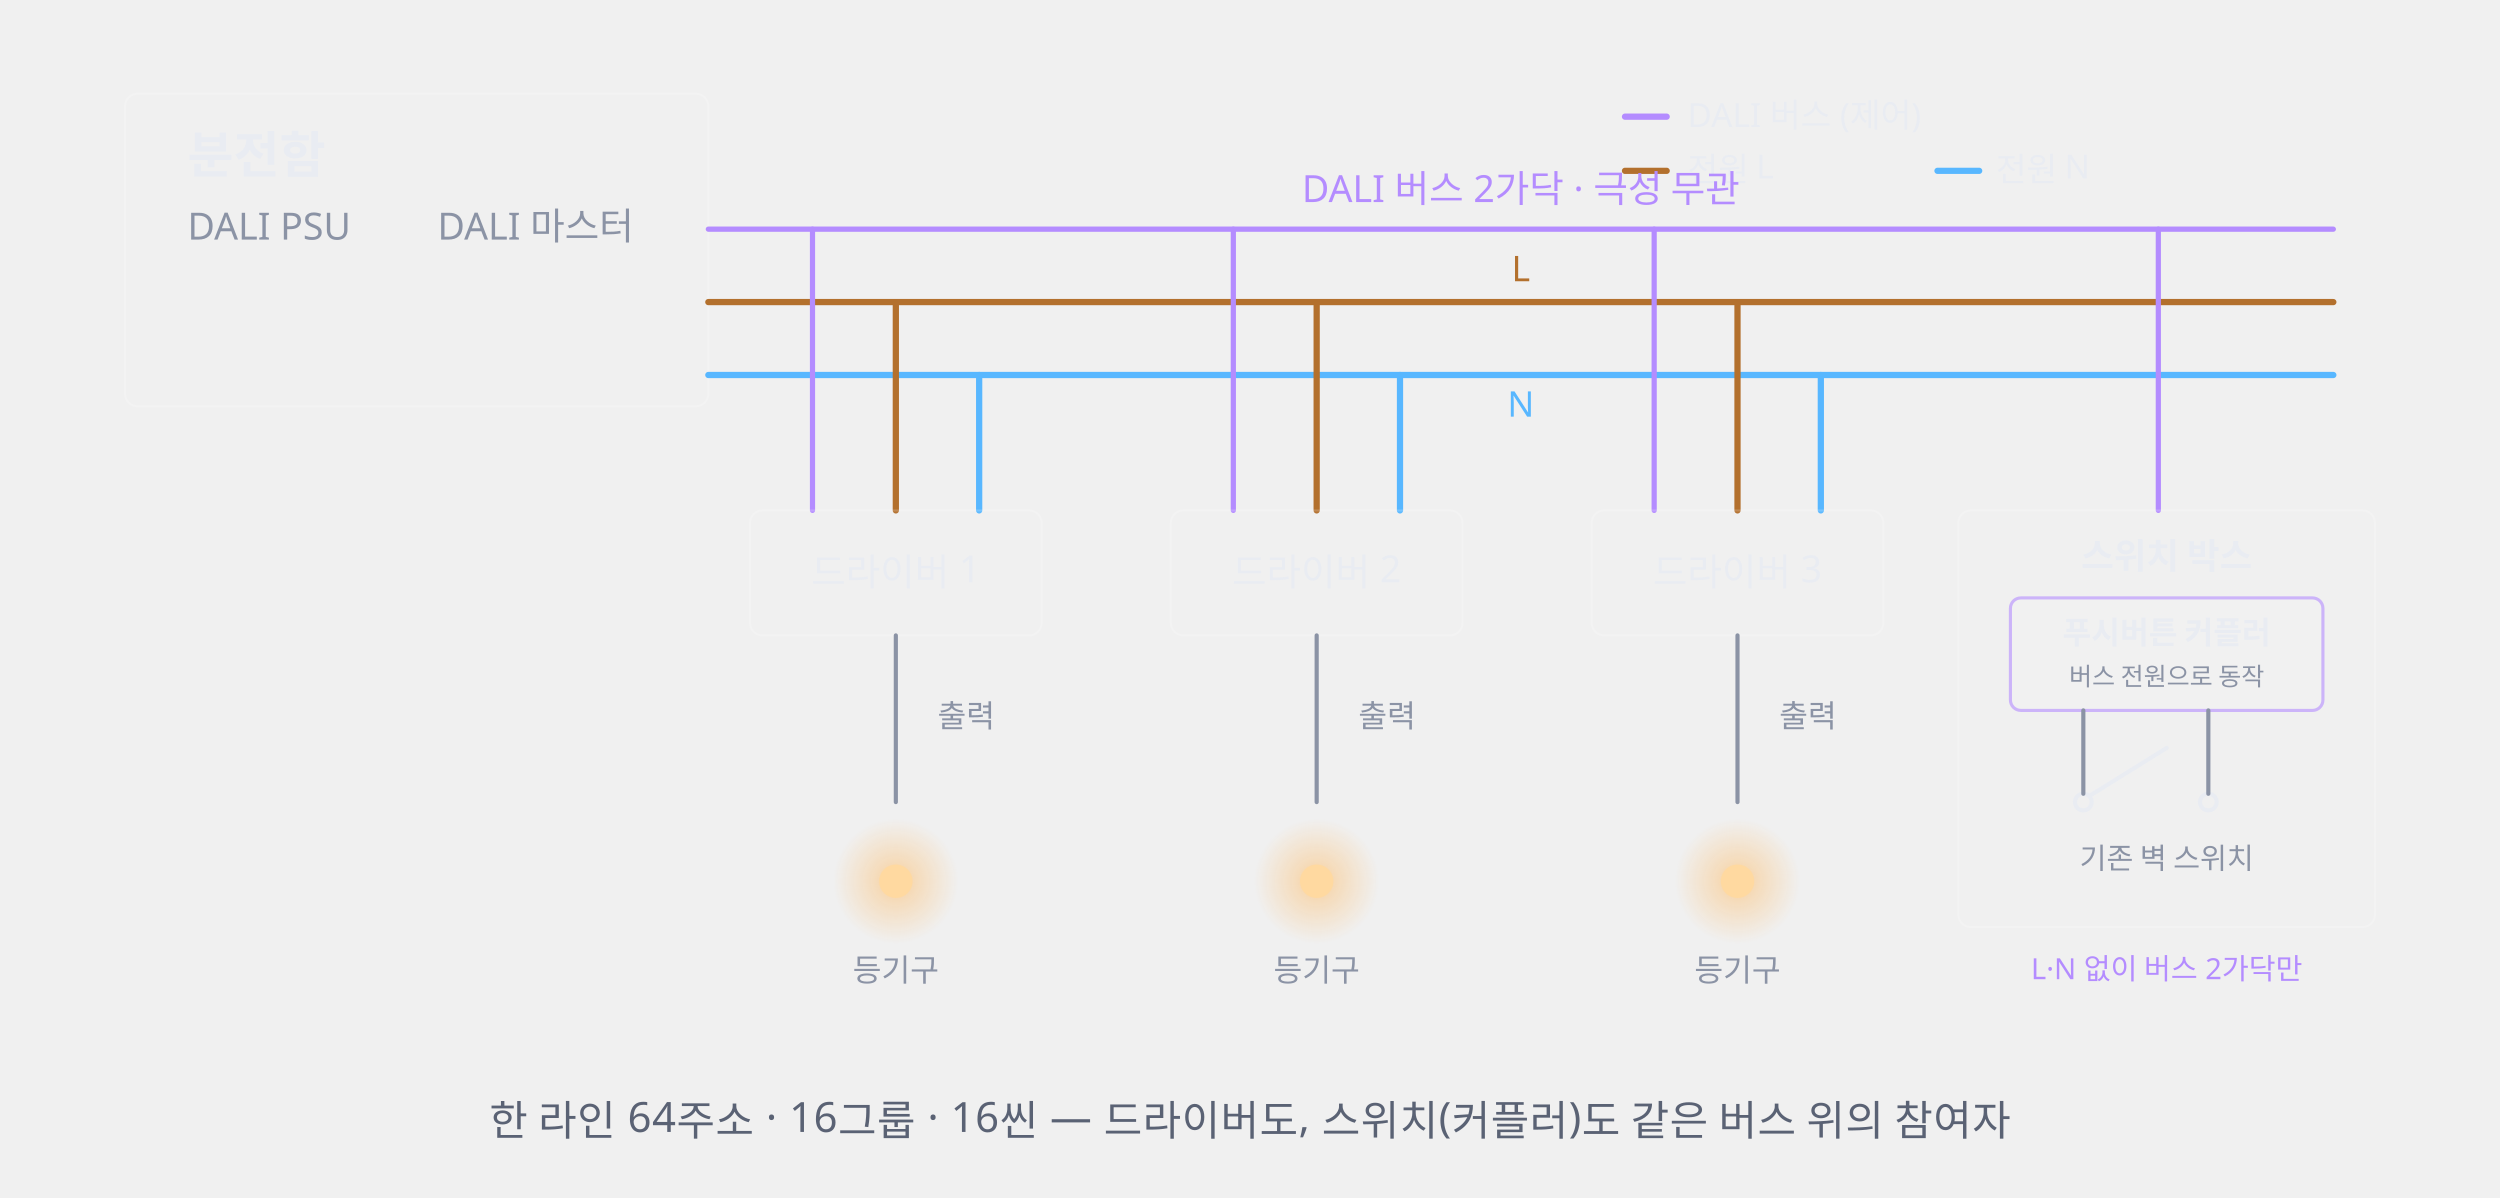
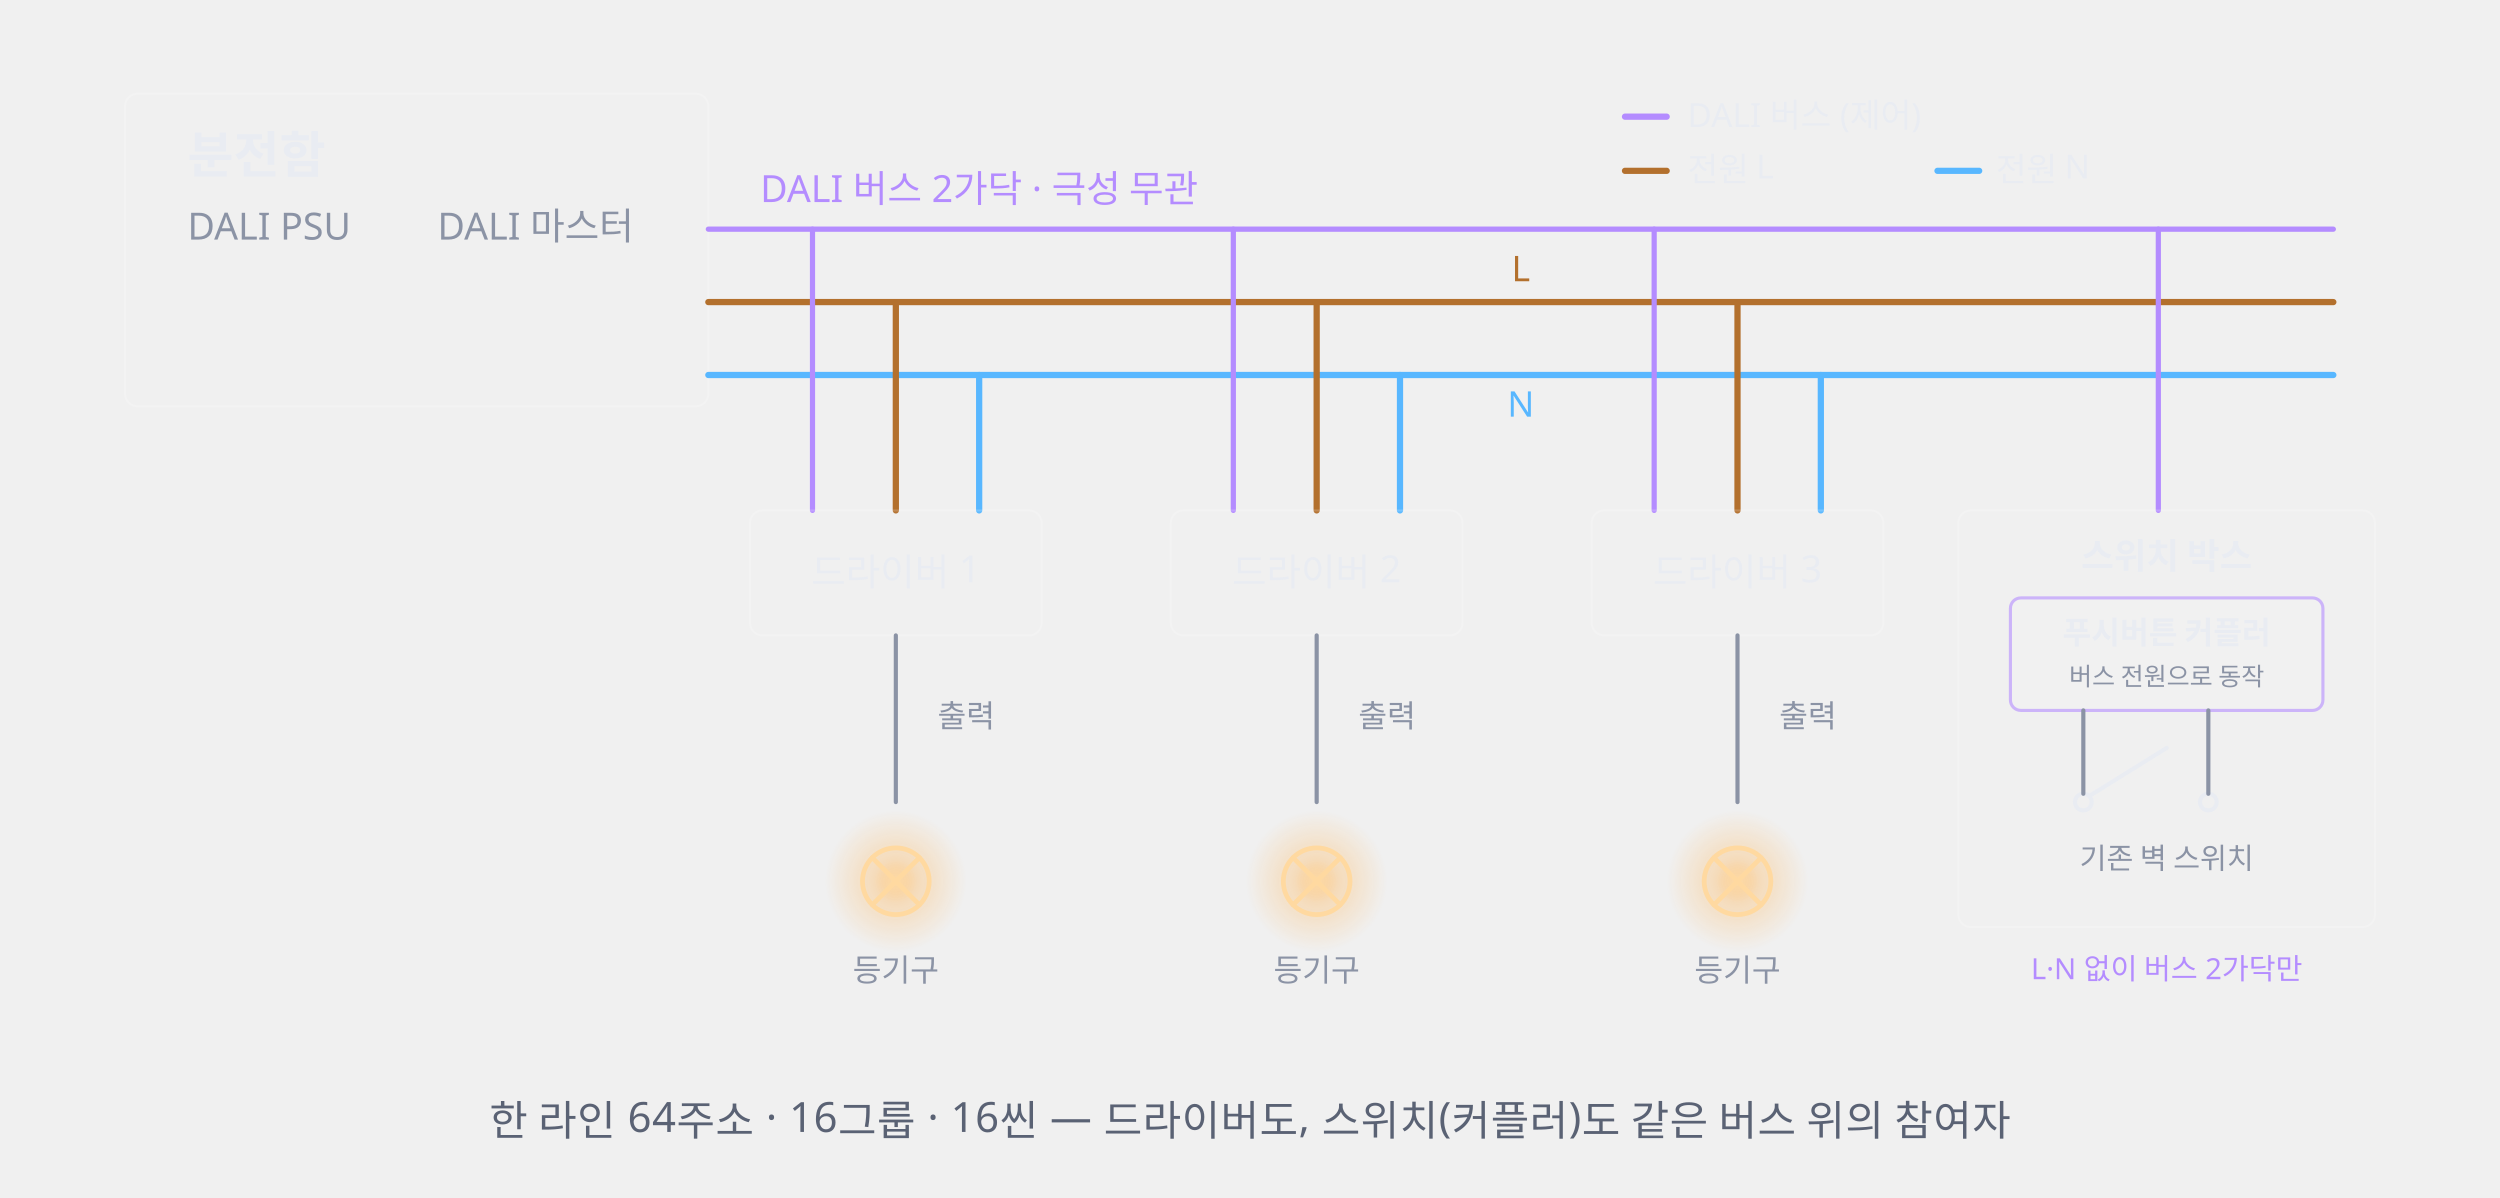
<svg xmlns="http://www.w3.org/2000/svg" viewBox="0 15 1200 575" font-family="Pretendard, Apple SD Gothic Neo, sans-serif">
  <defs>
    <radialGradient id="lampGlowDB" cx="50%" cy="50%" r="50%">
      <stop offset="0%" stop-color="#ffd9a0" stop-opacity="0.9" />
      <stop offset="30%" stop-color="#ffb454" stop-opacity="0.35" />
      <stop offset="100%" stop-color="#ffb454" stop-opacity="0" />
    </radialGradient>
  </defs>
  <g>
    <rect x="60" y="60" width="280" height="150" rx="6" fill="#ffffff" fill-opacity="0.03" stroke="#ffffff" stroke-opacity="0.18" stroke-width="1" />
    <text x="90" y="98" fill="#e9ecf2" font-size="24" font-weight="600">분전함</text>
    <text x="90" y="130" fill="#8b93a5" font-size="18">DALI PSU</text>
    <text x="210" y="130" fill="#8b93a5" font-size="18">DALI 마스터</text>
  </g>
  <g>
    <line x1="780" y1="71" x2="800" y2="71" stroke="#b48cff" stroke-width="3" stroke-linecap="round" />
    <text x="810" y="76" fill="#e9ecf2" font-size="16">DALI 버스 (제어)</text>
    <line x1="780" y1="97" x2="800" y2="97" stroke="#b3702d" stroke-width="3" stroke-linecap="round" />
    <text x="810" y="102" fill="#e9ecf2" font-size="16">전원 L</text>
    <line x1="930" y1="97" x2="950" y2="97" stroke="#58b7ff" stroke-width="3" stroke-linecap="round" />
    <text x="958" y="102" fill="#e9ecf2" font-size="16">전원 N</text>
  </g>
-   <text x="730" y="112" fill="#b48cff" font-size="18" text-anchor="middle">DALI 버스 2가닥 · 극성 무관</text>
+   <text x="470" y="112" fill="#b48cff" font-size="18" text-anchor="middle">DALI 버스 2가닥 · 극성 무관</text>
  <line x1="340" y1="125" x2="1120" y2="125" stroke="#b48cff" stroke-width="2.5" stroke-linecap="round" />
  <text x="730" y="150" fill="#b3702d" font-size="17" text-anchor="middle">L</text>
  <line x1="340" y1="160" x2="1120" y2="160" stroke="#b3702d" stroke-width="3" stroke-linecap="round" />
  <line x1="340" y1="195" x2="1120" y2="195" stroke="#58b7ff" stroke-width="3" stroke-linecap="round" />
  <text x="730" y="215" fill="#58b7ff" font-size="17" text-anchor="middle">N</text>
  <g>
    <line x1="390" y1="125" x2="390" y2="260" stroke="#b48cff" stroke-width="2.5" stroke-linecap="round" />
    <line x1="430" y1="160" x2="430" y2="260" stroke="#b3702d" stroke-width="3" stroke-linecap="round" />
    <line x1="470" y1="195" x2="470" y2="260" stroke="#58b7ff" stroke-width="3" stroke-linecap="round" />
    <rect x="360" y="260" width="140" height="60" rx="6" fill="#ffffff" fill-opacity="0.03" stroke="#ffffff" stroke-opacity="0.18" stroke-width="1" />
    <text x="430" y="296" fill="#e9ecf2" font-size="18" text-anchor="middle">드라이버 1</text>
    <line x1="430" y1="320" x2="430" y2="400" stroke="#8b93a5" stroke-width="2" stroke-linecap="round" />
    <text x="450" y="364" fill="#8b93a5" font-size="15" text-anchor="start">출력</text>
-     <circle cx="430" cy="438" r="30" fill="url(#lampGlowDB)" />
-     <circle cx="430" cy="438" r="8" fill="#ffd9a0" />
+     <circle cx="430" cy="438" r="34" fill="url(#lampGlowDB)" />
+     <circle cx="430" cy="438" r="16" fill="none" stroke="#ffd9a0" stroke-width="2.3" />
+     <line x1="418.7" y1="426.7" x2="441.3" y2="449.3" stroke="#ffd9a0" stroke-width="2.3" stroke-linecap="round" />
+     <line x1="441.3" y1="426.7" x2="418.7" y2="449.3" stroke="#ffd9a0" stroke-width="2.3" stroke-linecap="round" />
    <text x="430" y="486" fill="#8b93a5" font-size="15" text-anchor="middle">등기구</text>
  </g>
  <g>
    <line x1="592" y1="125" x2="592" y2="260" stroke="#b48cff" stroke-width="2.5" stroke-linecap="round" />
    <line x1="632" y1="160" x2="632" y2="260" stroke="#b3702d" stroke-width="3" stroke-linecap="round" />
    <line x1="672" y1="195" x2="672" y2="260" stroke="#58b7ff" stroke-width="3" stroke-linecap="round" />
    <rect x="562" y="260" width="140" height="60" rx="6" fill="#ffffff" fill-opacity="0.03" stroke="#ffffff" stroke-opacity="0.18" stroke-width="1" />
    <text x="632" y="296" fill="#e9ecf2" font-size="18" text-anchor="middle">드라이버 2</text>
    <line x1="632" y1="320" x2="632" y2="400" stroke="#8b93a5" stroke-width="2" stroke-linecap="round" />
    <text x="652" y="364" fill="#8b93a5" font-size="15" text-anchor="start">출력</text>
-     <circle cx="632" cy="438" r="30" fill="url(#lampGlowDB)" />
-     <circle cx="632" cy="438" r="8" fill="#ffd9a0" />
+     <circle cx="632" cy="438" r="34" fill="url(#lampGlowDB)" />
+     <circle cx="632" cy="438" r="16" fill="none" stroke="#ffd9a0" stroke-width="2.3" />
+     <line x1="620.7" y1="426.7" x2="643.3" y2="449.3" stroke="#ffd9a0" stroke-width="2.3" stroke-linecap="round" />
+     <line x1="643.3" y1="426.7" x2="620.7" y2="449.3" stroke="#ffd9a0" stroke-width="2.3" stroke-linecap="round" />
    <text x="632" y="486" fill="#8b93a5" font-size="15" text-anchor="middle">등기구</text>
  </g>
  <g>
    <line x1="794" y1="125" x2="794" y2="260" stroke="#b48cff" stroke-width="2.5" stroke-linecap="round" />
    <line x1="834" y1="160" x2="834" y2="260" stroke="#b3702d" stroke-width="3" stroke-linecap="round" />
    <line x1="874" y1="195" x2="874" y2="260" stroke="#58b7ff" stroke-width="3" stroke-linecap="round" />
    <rect x="764" y="260" width="140" height="60" rx="6" fill="#ffffff" fill-opacity="0.03" stroke="#ffffff" stroke-opacity="0.18" stroke-width="1" />
    <text x="834" y="296" fill="#e9ecf2" font-size="18" text-anchor="middle">드라이버 3</text>
    <line x1="834" y1="320" x2="834" y2="400" stroke="#8b93a5" stroke-width="2" stroke-linecap="round" />
    <text x="854" y="364" fill="#8b93a5" font-size="15" text-anchor="start">출력</text>
-     <circle cx="834" cy="438" r="30" fill="url(#lampGlowDB)" />
-     <circle cx="834" cy="438" r="8" fill="#ffd9a0" />
+     <circle cx="834" cy="438" r="34" fill="url(#lampGlowDB)" />
+     <circle cx="834" cy="438" r="16" fill="none" stroke="#ffd9a0" stroke-width="2.3" />
+     <line x1="822.7" y1="426.7" x2="845.3" y2="449.3" stroke="#ffd9a0" stroke-width="2.3" stroke-linecap="round" />
+     <line x1="845.3" y1="426.7" x2="822.7" y2="449.3" stroke="#ffd9a0" stroke-width="2.3" stroke-linecap="round" />
    <text x="834" y="486" fill="#8b93a5" font-size="15" text-anchor="middle">등기구</text>
  </g>
  <g>
    <line x1="1036" y1="125" x2="1036" y2="260" stroke="#b48cff" stroke-width="2.5" stroke-linecap="round" />
    <rect x="940" y="260" width="200" height="200" rx="6" fill="#ffffff" fill-opacity="0.03" stroke="#ffffff" stroke-opacity="0.18" stroke-width="1" />
    <text x="1040" y="288" fill="#e9ecf2" font-size="17" font-weight="600" text-anchor="middle">스위치 박스</text>
    <rect x="965" y="302" width="150" height="54" rx="5" fill="#ffffff" fill-opacity="0.04" stroke="#b48cff" stroke-opacity="0.6" stroke-width="1.5" />
    <text x="1040" y="324" fill="#e9ecf2" font-size="15" font-weight="600" text-anchor="middle">푸시버튼 커플러</text>
    <text x="1040" y="344" fill="#8b93a5" font-size="12" text-anchor="middle">버스 전원으로 동작</text>
    <circle cx="1000" cy="400" r="4" fill="none" stroke="#e9ecf2" stroke-width="2" />
    <line x1="1003" y1="397" x2="1040" y2="374" stroke="#e9ecf2" stroke-width="2" stroke-linecap="round" />
    <circle cx="1060" cy="400" r="4" fill="none" stroke="#e9ecf2" stroke-width="2" />
    <line x1="1000" y1="356" x2="1000" y2="396" stroke="#8b93a5" stroke-width="2" stroke-linecap="round" />
    <line x1="1060" y1="356" x2="1060" y2="396" stroke="#8b93a5" stroke-width="2" stroke-linecap="round" />
    <text x="1040" y="432" fill="#8b93a5" font-size="14" text-anchor="middle">기존 벽 스위치</text>
    <text x="1040" y="485" fill="#b48cff" font-size="14" text-anchor="middle">L·N 없이 버스 2가닥만</text>
  </g>
  <text x="600" y="560" fill="#5a6274" font-size="20" letter-spacing="0.3" text-anchor="middle">한 라인 64주소 · 16그룹 · 16씬 — 드라이버도, 스위치(커플러)도 같은 버스 위의 참여자</text>
</svg>
